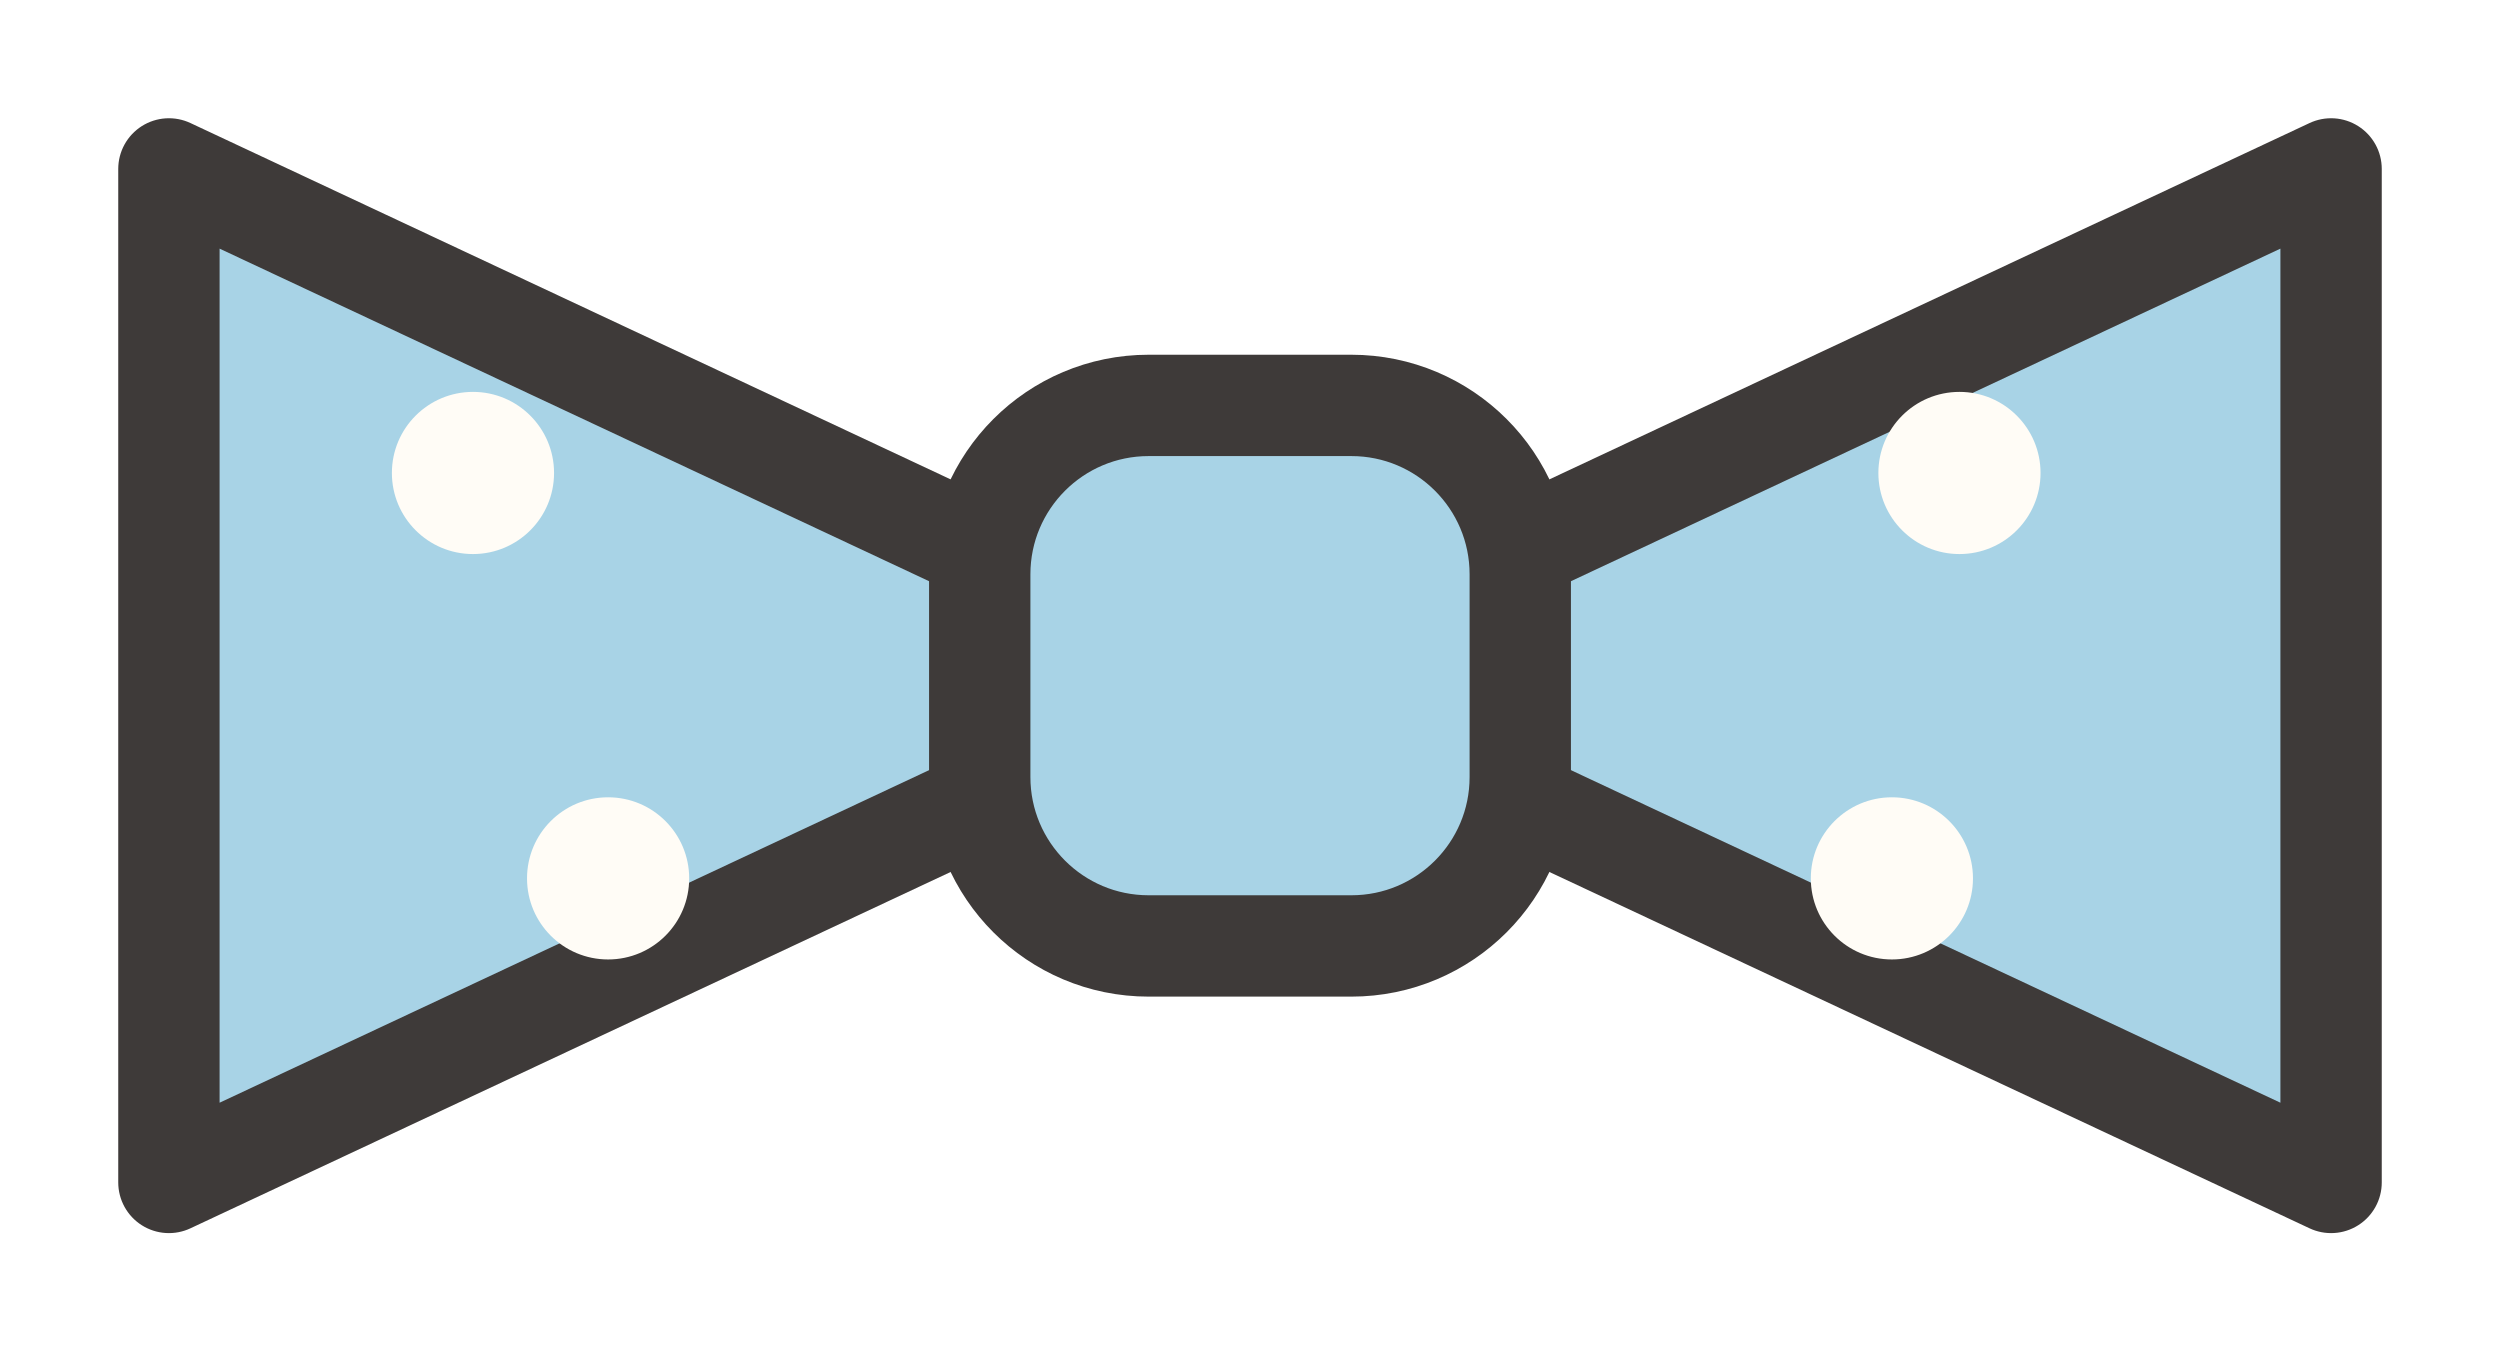
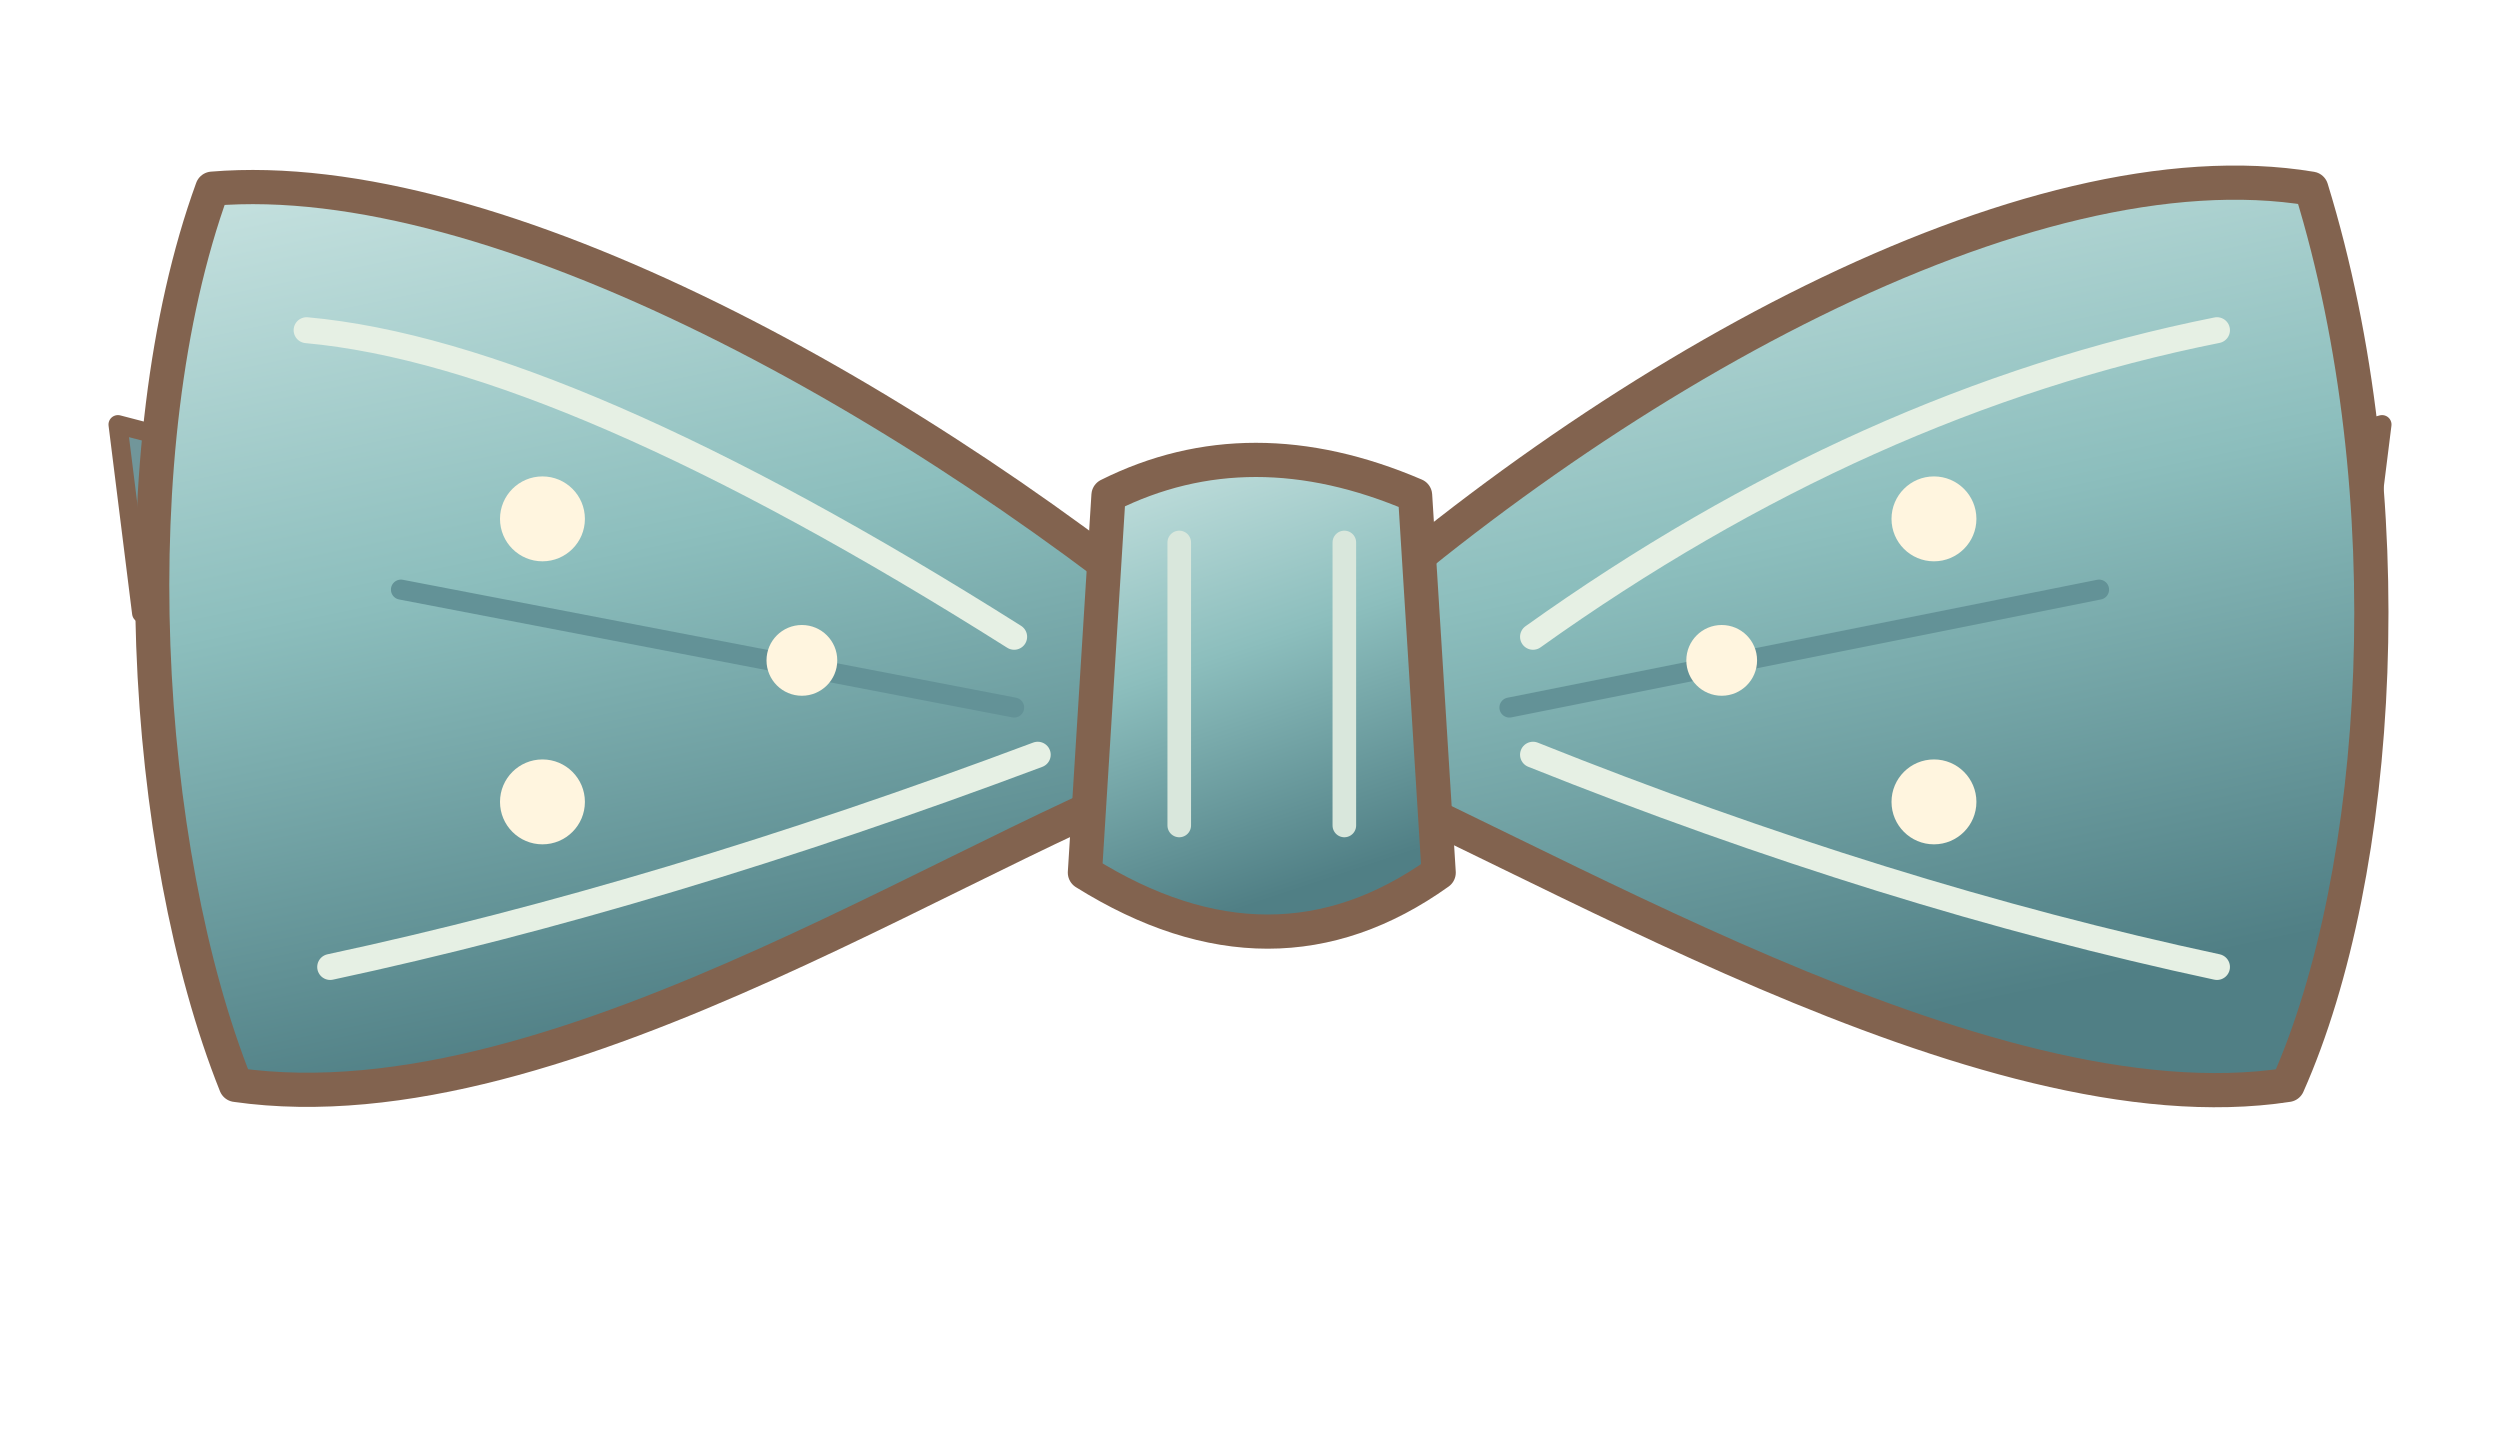
- <svg xmlns="http://www.w3.org/2000/svg" viewBox="0 0 74 40">
-   <g stroke="#3E3A39" stroke-width="3" stroke-linejoin="round" stroke-linecap="round">
-     <path d="M37 20 5 5V35Z" fill="#A8D3E6" />
-     <path d="M37 20 69 5V35Z" fill="#A8D3E6" />
-     <rect x="29" y="12" width="16" height="16" rx="5" fill="#A8D3E6" />
-     <g fill="#FFFCF6" stroke="none">
-       <circle cx="14" cy="14" r="2.4" />
-       <circle cx="18" cy="26" r="2.4" />
-       <circle cx="58" cy="14" r="2.4" />
-       <circle cx="56" cy="26" r="2.4" />
+ <svg xmlns="http://www.w3.org/2000/svg" viewBox="0 0 106 61" width="106" height="61">
+   <defs>
+     <linearGradient id="straw" x2=".15" y2="1">
+       <stop stop-color="#fbe8b6" />
+       <stop offset=".5" stop-color="#e9c078" />
+       <stop offset="1" stop-color="#c88f47" />
+     </linearGradient>
+     <linearGradient id="rose" x2=".25" y2="1">
+       <stop stop-color="#f4c3ba" />
+       <stop offset=".5" stop-color="#dd918d" />
+       <stop offset="1" stop-color="#b6676d" />
+     </linearGradient>
+     <linearGradient id="red" x2=".3" y2="1">
+       <stop stop-color="#edb1a2" />
+       <stop offset=".45" stop-color="#d97571" />
+       <stop offset="1" stop-color="#ae4e54" />
+     </linearGradient>
+     <linearGradient id="teal" x2=".25" y2="1">
+       <stop stop-color="#c7e2e0" />
+       <stop offset=".48" stop-color="#8cbebd" />
+       <stop offset="1" stop-color="#507f85" />
+     </linearGradient>
+     <linearGradient id="sage" x2=".3" y2="1">
+       <stop stop-color="#c9dcb7" />
+       <stop offset=".45" stop-color="#9eba91" />
+       <stop offset="1" stop-color="#719579" />
+     </linearGradient>
+     <linearGradient id="gold" x2=".7" y2="1">
+       <stop stop-color="#fff1bd" />
+       <stop offset=".38" stop-color="#eecf7b" />
+       <stop offset=".7" stop-color="#d5a148" />
+       <stop offset="1" stop-color="#f8dd93" />
+     </linearGradient>
+     <radialGradient id="pearl" cx=".3" cy=".25" r=".8">
+       <stop stop-color="#fffef7" />
+       <stop offset=".48" stop-color="#faf0df" />
+       <stop offset="1" stop-color="#c8b7aa" />
+     </radialGradient>
+     <linearGradient id="fur" x2=".2" y2="1">
+       <stop stop-color="#fffdf3" />
+       <stop offset=".65" stop-color="#f2e5d3" />
+       <stop offset="1" stop-color="#d9c7b4" />
+     </linearGradient>
+     <pattern id="weave" width="7" height="5" patternUnits="userSpaceOnUse">
+       <path d="M0 1.5h7M1 0v1.5M5 1.5V5" fill="none" stroke="#a47743" stroke-opacity=".3" stroke-width=".65" />
+     </pattern>
+     <pattern id="linen" width="5" height="5" patternUnits="userSpaceOnUse">
+       <path d="M0 2.5h5M2.5 0v5" stroke="#fff8ed" stroke-opacity=".15" stroke-width=".45" />
+     </pattern>
+   </defs>
+   <g stroke="#82634f" stroke-width="1.45" stroke-linecap="round" stroke-linejoin="round">
+     <path d="M5 18Q54 31 101 18L100 26Q52 41 6 26Z" fill="#71969a" stroke-width=".8" />
+     <path d="M52 28C39 17 21 7 9 8 5 19 6 36 10 46 24 48 42 35 52 32Z" fill="url(#teal)" />
+     <path d="M55 28C68 16 86 6 98 8 102 21 101 37 97 46 84 48 65 36 55 32Z" fill="url(#teal)" />
+     <path d="M13 14Q24 15 43 27M14 41Q28 38 44 32M94 14Q79 17 65 27M94 41Q80 38 65 32" fill="none" stroke="#e6f0e4" stroke-width="1.1" />
+     <path d="m17 25 26 5m46-5-25 5" stroke="#639297" stroke-width=".85" />
+     <g fill="#fff5df" stroke="none">
+       <circle cx="23" cy="22" r="1.8" />
+       <circle cx="23" cy="34" r="1.8" />
+       <circle cx="34" cy="28" r="1.5" />
+       <circle cx="82" cy="22" r="1.8" />
+       <circle cx="82" cy="34" r="1.8" />
+       <circle cx="73" cy="28" r="1.5" />
    </g>
+     <path d="M47 21Q53 18 60 21L61 37Q54 42 46 37Z" fill="url(#teal)" />
+     <path d="M50 23v12M57 23v12" stroke="#d9e7dc" stroke-width="1" />
  </g>
</svg>
